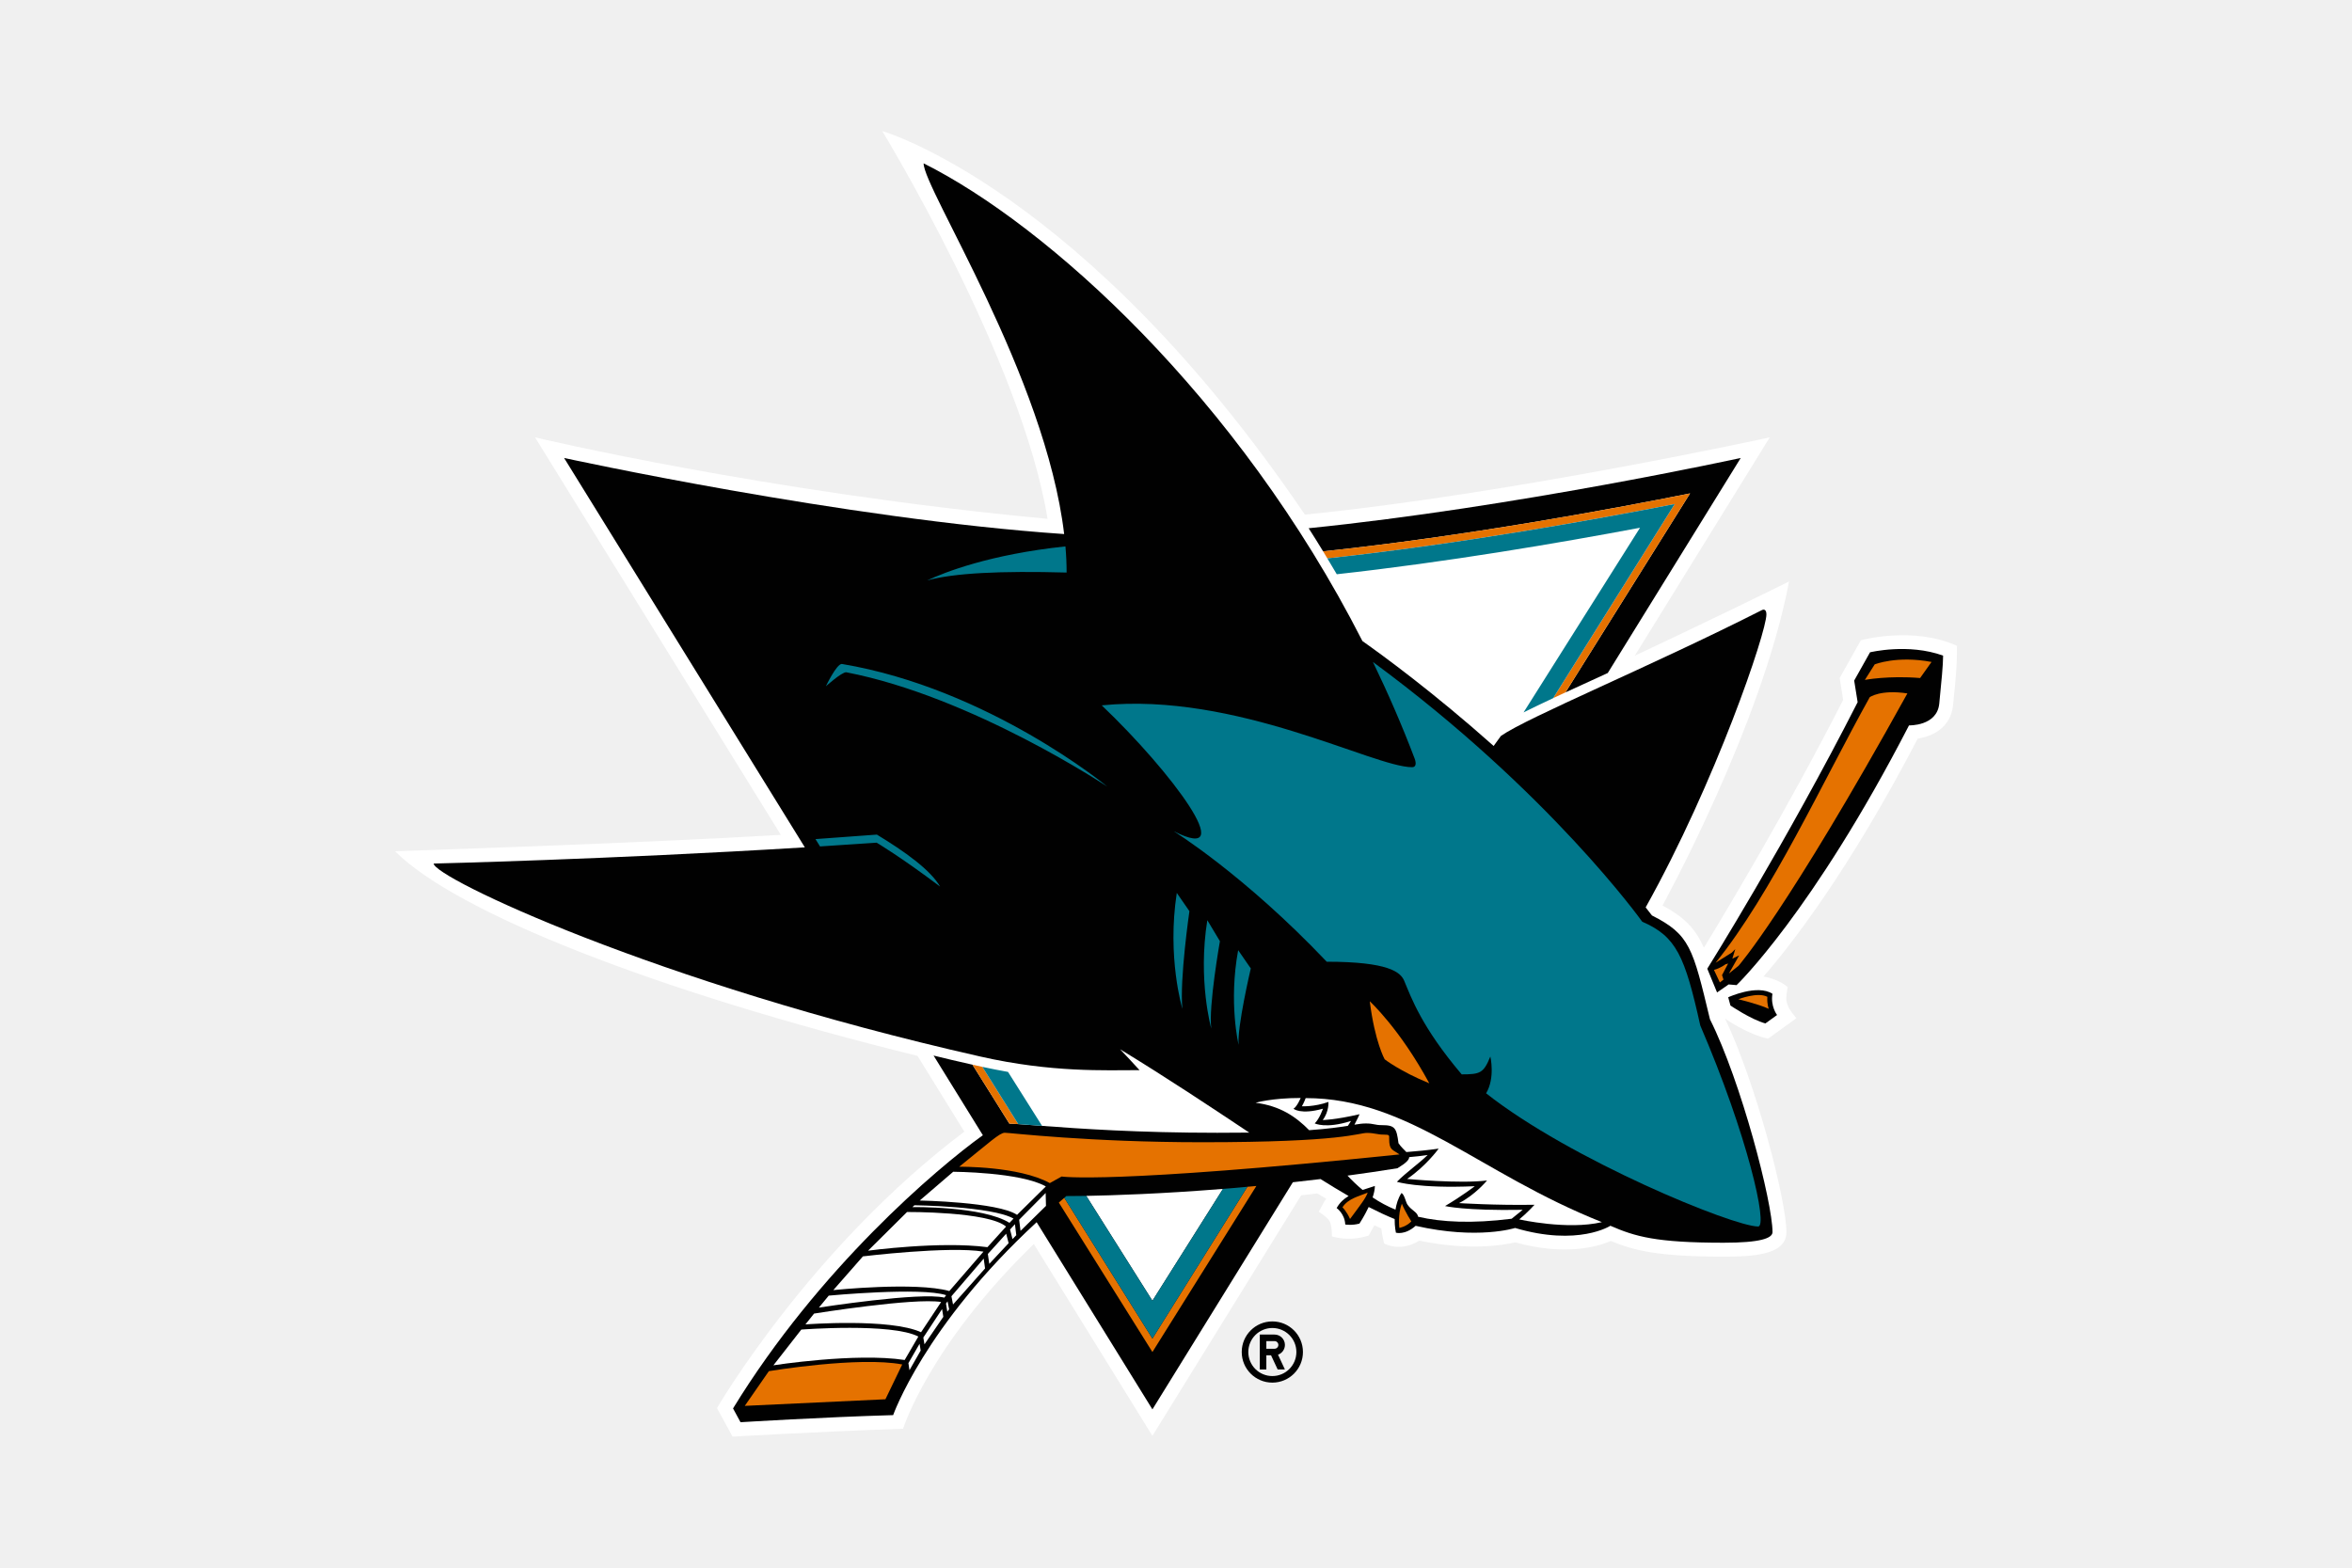
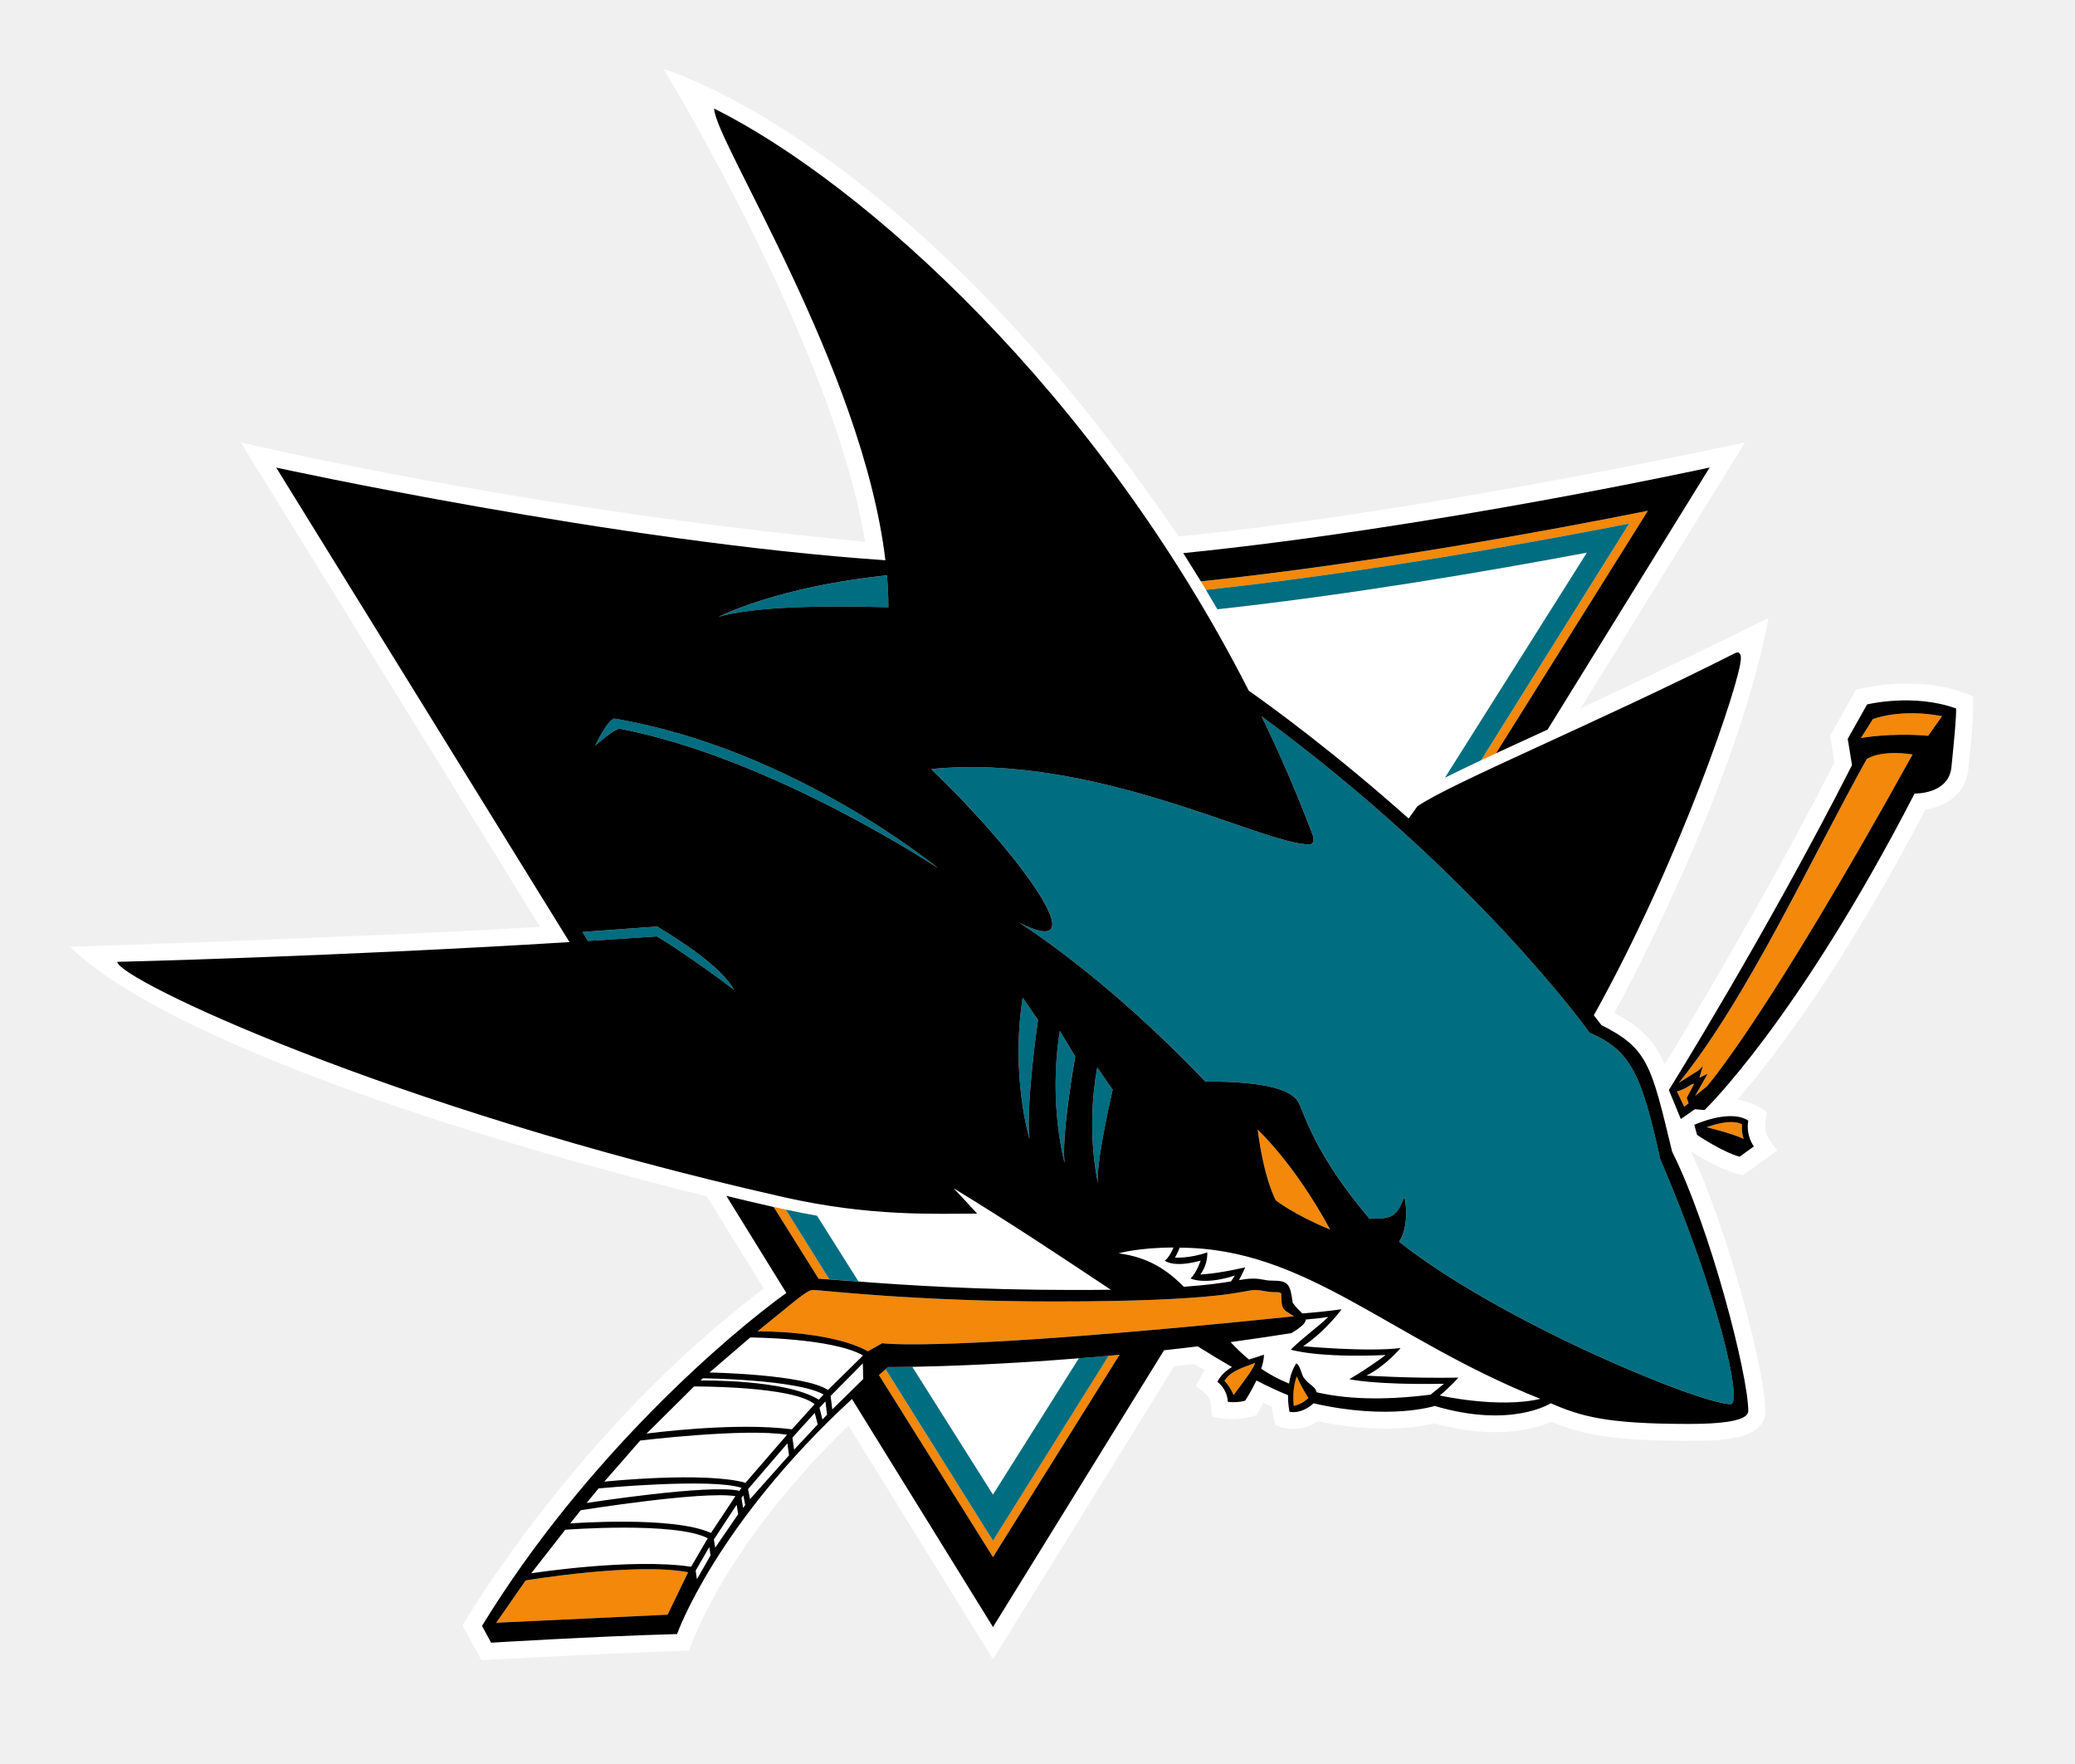
- <svg xmlns="http://www.w3.org/2000/svg" viewBox="0 0 960 640">
-   <path fill="#010101" d="M519.326 539.463c-6.897 0-12.497 5.591-12.497 12.494 0 6.893 5.6 12.492 12.497 12.492s12.488-5.599 12.488-12.492c0-6.903-5.591-12.494-12.488-12.494m0 22.306a9.804 9.804 0 0 1-9.813-9.812 9.8 9.8 0 0 1 9.813-9.807c5.421 0 9.81 4.385 9.81 9.807s-4.389 9.812-9.81 9.812m5.133-12.709a4.235 4.235 0 0 0-4.239-4.232h-6.02v14.26h2.676v-5.791h1.921l2.703 5.791h2.959l-2.822-6.039a4.24 4.24 0 0 0 2.822-3.989m-4.239 1.559h-3.344v-3.12h3.344c.859 0 1.563.699 1.563 1.562a1.56 1.56 0 0 1-1.563 1.558" />
-   <path fill="#fff" d="m759.543 261.372-8.658 15.413 1.427 8.956c-22.91 44.87-47.897 86.513-56.847 101.167-3.469-7.866-8.043-12.513-16.894-17.247 0 0 40.655-73.767 51.649-132.269-30.75 15.229-62.96 30.293-62.96 30.293l55.094-89.131s-105.943 23.175-189.756 31.536C442.246 76.979 360.095 53.5 360.095 53.5s56.9 93.172 67.479 158.318c-115.225-10.817-209.192-33.264-209.192-33.264l100.325 162.279c-58.705 3.484-157.472 6.679-157.472 6.679 25.176 25.173 106.158 57.084 213.258 83.544l19.11 30.929c-62.988 47.478-100.957 112.85-100.957 112.85l6.364 11.665s31.261-1.869 69.606-3.235c0 0 10.437-33.695 53.349-75.398l48.411 78.313 60.711-98.2 6.61-.766 3.669 2.203c-1.004 1.002-1.68 2.938-3.123 5.242 5.037 3.425 5.182 3.995 5.423 10.092 0 0 6.706 2.362 14.992-.357l2.307-4.161 2.823 1.276c.353 2.95 1.172 6.162 1.172 6.162 7.723 3.633 14.26-1.193 14.26-1.193 20.617 4.239 34.564 1.822 39.185.7 20.4 5.616 33.607 1.817 39.08-.558 9.379 3.877 19.096 6.394 46.02 6.394 12.414 0 25.64-.766 25.64-10.027 0-13.001-12.427-60.729-25.033-87.14 0 0 9.255 6.513 17.56 8.174l11.528-8.341c-5.236-6.155-4.241-7.954-3.541-12.723-4.111-3.484-9.866-4.292-9.866-4.292 11.27-12.938 34.814-43.119 62.959-97.137 5.918-.896 13.5-4.372 14.41-13.692 1.003-10.148 1.603-14.523 1.603-24.166-17.818-8.16-39.222-2.299-39.222-2.299z" />
-   <path fill="#010101" d="m689.817 201.435-50.854 81.235a2752 2752 0 0 1 17.27-7.921l54.27-87.787s-92.32 20.166-176.354 28.686c2 3.117 3.956 6.255 5.895 9.436 57.701-6.09 117.905-17.268 149.773-23.649" />
-   <path fill="#010101" d="M697.944 416.114c-7.023-29.206-8.168-34.539-23.677-42.384l-2.57-3.292c28.59-51.196 49.286-112.289 49.286-119.601 0-1.772-.819-2.297-1.884-1.744-45.485 23.059-95.437 43.632-106.484 51.349l-2.963 4.094c-24.458-21.794-45.44-37.118-53.558-42.829-50.848-99.77-128.855-169.9-179.11-195.02 0 10.419 49.742 86.993 57.364 151.338-89.978-6.133-204.105-31.063-204.105-31.063l98.265 158.964c-80.7 4.945-151.497 6.615-151.497 6.615 0 5.611 90.117 48.703 223.166 78.793 29.095 6.596 50.769 5.55 64.939 5.55a546 546 0 0 0-7.929-8.524c19.288 11.76 36.877 23.484 52.716 34.021-3.974.054-8.305.072-13.078.072-31.991 0-56.176-1.668-71.486-2.82-3.793-.292-7.061-.535-9.739-.725-1.359-.083-2.555-.148-3.618-.208l-15.052-24.042c-6.069-1.34-11.872-2.755-15.877-3.733l20.113 32.519c-18.786 13.511-67.025 54.461-101.966 111.538l3.054 5.634s33.76-2.095 62.299-2.902c0 0 12.799-36.509 58.569-78.752l47.254 76.407 57.322-92.726a871 871 0 0 0 11.299-1.3c3.969 2.486 7.798 4.82 11.446 6.921-1.959 1.169-3.607 2.672-4.874 4.922 0 0 3.3 2.261 3.514 6.713 0 0 2.834.457 5.794-.379 0 0 2.018-3.064 3.767-6.762 3.758 1.918 7.292 3.585 10.605 4.909-.03 3.2.508 5.569.508 5.569s3.66 1.116 8.055-2.802c25.408 5.788 40.591.879 40.591.879 25.787 7.634 38.898-.903 38.898-.903 10.1 4.393 18.545 6.928 46.205 6.928 15.011 0 19.968-1.823 19.968-4.351 0-12.064-12.772-61.466-25.53-86.874zM470.375 531.025l-27.01-42.813c10.48-.191 30.441-.814 55.808-2.856z" />
-   <path fill="#010101" d="m705.388 407.131.917 3.367s8.276 5.646 14.254 7.313l4.775-3.443s-2.748-3.514-1.885-8.665c-6.212-4.028-18.061 1.428-18.061 1.428m57.892-140.829-6.471 11.534 1.41 8.825c-29.037 57.117-61.367 108.811-61.367 108.811l3.992 9.696 4.728-3.279 3.23.282s30.952-29.602 70.387-106.039c0 0 11.41.383 12.345-8.869.923-9.356 1.568-15.859 1.568-19.605-14.203-5.162-29.822-1.357-29.822-1.357z" />
-   <path fill="#e57200" d="M434.407 489.001c-.771.641-1.473 1.294-2.229 1.947l38.197 61.008 42.428-67.788c-1.223.125-2.464.232-3.675.333l-38.753 61.958zM683.56 205.756l-49.605 79.254c1.645-.772 3.307-1.534 5.008-2.339l50.854-81.236c-31.867 6.381-92.071 17.559-149.773 23.65.577.949 1.144 1.909 1.72 2.861 54.315-5.854 110.438-16.055 141.796-22.19M415.601 458.909l-14.637-23.366c-1.338-.291-2.692-.576-4.033-.884l15.051 24.042c1.063.059 2.259.124 3.619.208m135.432 38.735c3.915-5.284 6.572-8.655 7.201-10.774-3.455 1.501-7.88 2.326-10.291 5.996 0 0 1.761 1.715 3.09 4.778m20.124 3.627s2.613-.339 4.898-2.63c0 0-2.425-3.751-3.873-7.242-1.722 4.387-1.024 9.872-1.024 9.872zm-12.068-92.501c2.09 16.634 6.084 23.687 6.084 23.687s6.27 4.908 18.207 9.794c-12.056-22.303-24.291-33.481-24.291-33.481M428.5 482.993l4.803-2.689s19.724 3.181 137.918-9.011c-2.815-2.049-4.21-1.645-4.21-6.346 0-1.503.255-1.752-2.321-1.752-2.571 0-3.675-.683-6.717-.683-3.79 0-9.444 3.8-67.358 3.8-46.08 0-78.369-3.871-80.5-3.871-2.104 0-6.254 3.948-18.596 13.873 0 0 24.269-.314 36.981 6.68zm-60.245 74.039c-17.759-3.396-54.434 2.736-54.434 2.736l-9.828 14.17 57.405-2.694zm394.904-272.405c-19.193 34.467-40.071 80.153-62.911 108.414l6.583-4.126 1.442-1.428-1.19 3.876 2.79-1.326-4.197 7.396 3.91-3.137s19.536-21.97 68.942-111.215c-10.988-1.666-15.369 1.546-15.369 1.546m2.018-13.389-4.004 6.333s9.673-1.845 22.546-.769l4.66-6.565c-14.179-2.675-23.202 1-23.202 1z" />
-   <path fill="#e57200" d="M704.234 393.694s-1.826 1.481-4.664 2.271l2.41 5.105 1.488-1.149-.594-1.837 2.482-4.729zm17.135 13.247c-4.016-2.089-11.837 1.005-11.837 1.005s7.937 1.858 12.421 3.9c0 0-.795-1.828-.584-4.905" />
-   <path fill="#00778b" d="M415.601 458.91c2.677.189 5.945.433 9.738.724l-13.897-22.03c-3.236-.558-6.815-1.288-10.478-2.06zm27.764 29.302c-5.251.083-8.135.077-8.135.077-.292.237-.544.481-.823.712l35.969 57.459 38.752-61.958c-3.407.32-6.714.616-9.955.854l-28.798 45.669zm226.033-272.764-47.534 75.389c3.576-1.787 7.681-3.752 12.092-5.826l49.604-79.254c-31.359 6.135-87.481 16.336-141.796 22.19a362 362 0 0 1 3.856 6.485c44.632-4.918 90.354-12.692 123.779-18.984zm-234.044 18.293c0-3.514-.16-7.067-.478-10.677-30.917 3.272-49.344 10.573-56.423 13.888 10.849-3.024 30.098-3.951 56.901-3.211m234.948 142.541s-37.607-52.785-109.925-106.041c6.145 12.709 11.864 25.838 17.01 39.397.73 1.905.622 3.568-1.002 3.568-15.84 0-71.76-30.756-126.692-25.246 28.53 27.169 56.894 65.293 29.392 51.393 0 0 28.717 17.722 62.444 53.264 25.126 0 30.122 4.239 31.599 7.752 2.862 6.783 7.026 18.832 23.476 38.232 7.55 0 8.932-.493 11.697-7.278 0 0 2.057 8.661-1.724 15.014 34.286 27.088 100.859 54.377 111.037 54.377 4.097 0-4.34-37.257-23.62-82.059-6.3-28.378-9.775-36.332-23.692-42.373Zm-312.501-32.263s9.807 5.769 25.909 17.922c-3.953-6.842-14.383-14.289-25.802-21.22l-25.058 1.837 1.849 2.991c7.655-.488 15.357-1.008 23.102-1.531zm147.572 43.887c-3.968 21.441.184 38.651.184 38.651-.679-7.166 4.97-31.198 4.97-31.198zm-12.59-12.24c-3.951 24.603 1.615 44.23 1.615 44.23-1.188-9.041 3.528-35.664 3.528-35.664zm-12.458-11.132c-4.075 26.296 2.277 47.294 2.277 47.294-1.182-11.963 2.876-39.838 2.876-39.838zm-28.343-43.392s-48.355-40.014-108.384-50.091c-2.17 0-6.51 9.124-6.51 9.124s6.356-5.731 8.288-5.731c51.406 9.895 106.606 46.698 106.606 46.698" />
-   <path fill="#fff" d="M589.818 492.361c7.003-4.149 12.134-8.096 12.134-8.096-23.093 1.008-31.796-1.806-31.796-1.806 4.133-4.125 9.295-7.681 12.563-10.946-2.488.392-5.044.665-7.54.878-.03 1.123-1.262 2.399-4.784 4.536a788 788 0 0 1-20.404 3.01c1.897 2.018 3.921 3.983 6.168 5.848 1.564-.512 3.232-1.016 5.014-1.621 0 1.412-.377 3.045-.918 4.678a51 51 0 0 0 9.332 4.992c.362-2.262 1.042-4.625 2.413-6.762 1.17.327 1.805 3.746 2.461 4.684 1.713 2.506 3.963 2.915 4.381 4.98 9.682 2.227 21.965 2.844 38.162.808l4.494-3.644c-23.698.427-31.68-1.538-31.68-1.538zm-38.381-34.733c-10.356 3.306-14.806.991-14.806.991 2.03-2.024 3.343-5.996 3.343-5.996-9.166 2.559-12.009.012-12.009.012 1.454-.878 2.923-4.393 2.923-4.393-11.897 0-18.397 1.96-18.397 1.96 9.881 1.241 16.355 5.58 21.855 11.189 7.75-.552 12.493-1.246 15.815-1.787z" />
-   <path fill="#fff" d="M531.387 451.627s5.019.302 10.834-1.77c0 0 .308 3.895-2.325 7.391 0 0 4.919-.035 15.028-2.374 0 0-.872 2.018-2.093 4.273 1.829-.302 3.207-.498 4.658-.498 3.25 0 3.639.683 6.491.683 5.379 0 6.041 1.116 6.836 7.379 1.089 1.597 2.351 2.678 3.211 3.609 3.981-.308 8.567-.742 13.179-1.395 0 0-5.132 7.124-12.875 12.371 0 0 21.489 2.025 32.619.63 0 0-4.805 5.865-11.415 9.236 0 0 14.853.95 30.806.678 0 0-3.131 3.461-6.25 5.977 0 0 19.714 4.448 33.737 1.111-50.644-20.143-78.516-50.632-120.902-50.632-.628 1.787-1.539 3.331-1.539 3.331M327.07 542.792l-11.391 14.586s33.493-5.225 53.579-2.174l5.576-9.563c-10.951-5.675-47.763-2.849-47.763-2.849z" />
-   <path fill="#fff" d="m332.277 536.261-3.529 4.422s34.576-2.629 47.191 3.2l8.204-12.347c-11.178-1.811-51.866 4.725-51.866 4.725m5.986-7.325-4.024 4.885s41.412-6.453 51.207-4.073l.727-.997c-10.252-3.377-47.909.184-47.909.184zm13.951-16.029-12.077 13.767s33.571-3.486 47.351.385l13.925-16.087c-14.141-2.327-49.199 1.935-49.199 1.935m18.011-18.112-15.912 15.79s29.355-3.976 48.716-1.436l7.611-8.406c-7.251-6.185-40.415-5.948-40.415-5.948" />
-   <path fill="#fff" d="m373.244 492.041-.834.754s28.634-.44 39.622 6.423l1.651-1.739c-8.884-5.047-40.439-5.438-40.439-5.438m15.823-13.678-13.671 11.743s31.897.581 39.726 5.846l11.754-11.592c-10.332-5.866-37.809-5.997-37.809-5.997m-18.284 78.123.433 2.892 4.569-8.02-.445-2.774zm6.085-10.442.469 2.773 7.688-11.232-.502-3.17zm9.249-13.884.541 3.312.739-.95-.636-3.248zm2.223-2.975.65 3.372 13.075-14.716-.549-4.014zm14.871-17.263.573 4.043 7.903-8.448-.999-3.864zm9.05-9.979 1.009 3.911 1.538-1.602-.546-4.482zm3.719-3.989.564 4.535 10.385-10.187-.127-5.277z" />
+ <svg xmlns="http://www.w3.org/2000/svg" width="60" height="51" viewBox="0 0 60 51" fill="none">
+   <path d="M53.667 19.94L52.92 21.27L53.045 22.042C51.067 25.915 48.911 29.509 48.138 30.773C47.839 30.094 47.444 29.694 46.68 29.284C46.68 29.284 50.189 22.918 51.137 17.868C48.483 19.183 45.704 20.482 45.704 20.482L50.46 12.79C50.46 12.79 41.316 14.791 34.082 15.512C26.283 4.026 19.192 2 19.192 2C19.192 2 24.104 10.041 25.015 15.663C15.072 14.73 6.961 12.791 6.961 12.791L15.619 26.798C10.554 27.098 2.031 27.374 2.031 27.374C4.202 29.547 11.191 32.3 20.434 34.585L22.086 37.254C16.649 41.351 13.373 46.994 13.373 46.994L13.921 48C13.921 48 16.62 47.838 19.929 47.721C19.929 47.721 20.829 44.812 24.533 41.214L28.713 47.972L33.953 39.498L34.523 39.432L34.84 39.623C34.754 39.709 34.696 39.877 34.571 40.075C35.005 40.371 35.018 40.42 35.038 40.946C35.038 40.946 35.618 41.15 36.333 40.915L36.531 40.556L36.774 40.666C36.806 40.92 36.876 41.197 36.876 41.197C37.542 41.511 38.106 41.094 38.106 41.094C39.885 41.459 41.09 41.251 41.489 41.154C43.249 41.639 44.39 41.31 44.86 41.106C45.672 41.441 46.508 41.658 48.832 41.658C49.903 41.658 51.046 41.592 51.046 40.793C51.046 39.67 49.972 35.552 48.886 33.272C48.886 33.272 49.685 33.834 50.401 33.978L51.395 33.258C50.944 32.727 51.029 32.571 51.091 32.159C50.735 31.858 50.239 31.789 50.239 31.789C51.211 30.672 53.244 28.068 55.672 23.405C56.182 23.328 56.837 23.028 56.917 22.223C57.002 21.347 57.055 20.97 57.055 20.137C55.515 19.434 53.667 19.94 53.667 19.94ZM49.435 13.519L44.75 21.095C44.247 21.325 43.74 21.556 43.26 21.779C43.114 21.848 42.97 21.914 42.83 21.98C42.448 22.16 42.096 22.33 41.784 22.484L45.888 15.978C43.004 16.522 39.057 17.193 35.205 17.617C35.094 17.429 34.984 17.242 34.873 17.057C34.824 16.975 34.775 16.892 34.725 16.812C34.557 16.536 34.386 16.265 34.215 15.996C41.468 15.259 49.435 13.519 49.435 13.519ZM50.553 40.793C50.553 41.011 50.126 41.168 48.831 41.168C46.443 41.168 45.715 40.949 44.843 40.57C44.843 40.57 43.71 41.307 41.487 40.648C41.487 40.648 40.175 41.072 37.984 40.572C37.604 40.91 37.289 40.815 37.289 40.815C37.289 40.815 37.242 40.61 37.244 40.334C36.957 40.22 36.653 40.077 36.33 39.91C36.178 40.229 36.004 40.493 36.004 40.493C35.746 40.565 35.503 40.526 35.503 40.526C35.483 40.141 35.199 39.946 35.199 39.946C35.309 39.752 35.45 39.623 35.622 39.521C35.305 39.34 34.975 39.139 34.632 38.923C34.301 38.962 33.978 39.001 33.658 39.035L28.712 47.038L24.634 40.444C20.682 44.09 19.577 47.24 19.577 47.24C17.115 47.31 14.201 47.491 14.201 47.491L13.937 47.005C16.951 42.078 21.115 38.544 22.737 37.379L21.002 34.572C21.346 34.657 21.846 34.778 22.371 34.894C22.488 34.92 22.603 34.946 22.719 34.971C23.036 35.038 23.345 35.1 23.624 35.148L24.823 37.049C26.143 37.149 28.23 37.292 30.993 37.292C31.402 37.292 31.777 37.291 32.121 37.286C30.754 36.377 29.235 35.365 27.571 34.35C27.798 34.589 28.025 34.835 28.254 35.086C27.032 35.086 25.163 35.176 22.65 34.607C11.168 32.009 3.391 28.291 3.391 27.807C3.391 27.807 9.502 27.663 16.467 27.235L7.987 13.519C7.987 13.519 17.835 15.67 25.602 16.2C24.944 10.646 20.651 4.038 20.651 3.138C24.988 5.306 31.721 11.359 36.109 19.968C36.81 20.461 38.62 21.783 40.731 23.664L40.986 23.311C41.941 22.645 46.25 20.869 50.176 18.88C50.269 18.832 50.339 18.877 50.339 19.03C50.339 19.661 48.553 24.933 46.086 29.352L46.306 29.636C47.647 30.313 47.744 30.773 48.35 33.294C49.451 35.488 50.553 39.752 50.553 40.793ZM50.552 32.396C50.477 32.841 50.714 33.144 50.714 33.144L50.302 33.441C49.786 33.297 49.072 32.81 49.072 32.81L48.992 32.52C48.992 32.52 50.014 32.049 50.552 32.396ZM56.563 20.482C56.563 20.806 56.508 21.366 56.427 22.175C56.348 22.971 55.362 22.939 55.362 22.939C51.96 29.537 49.288 32.091 49.288 32.091L49.008 32.067L48.602 32.35L48.257 31.512C48.257 31.512 51.046 27.05 53.552 22.121L53.43 21.359L53.989 20.364C53.989 20.366 55.338 20.037 56.563 20.482Z" fill="white" />
+   <path d="M28.712 43.212L31.196 39.27C29.008 39.447 27.284 39.5 26.379 39.517L28.712 43.212Z" fill="white" />
+   <path d="M35.708 36.878C34.813 37.164 34.428 36.963 34.428 36.963C34.603 36.788 34.718 36.446 34.718 36.446C33.925 36.666 33.68 36.447 33.68 36.447C33.806 36.37 33.934 36.068 33.934 36.068C32.907 36.068 32.344 36.237 32.344 36.237C33.197 36.344 33.756 36.719 34.23 37.203C34.901 37.155 35.309 37.095 35.596 37.048L35.708 36.878Z" fill="white" />
+   <path d="M39.019 39.875C39.625 39.517 40.067 39.177 40.067 39.177C38.074 39.264 37.324 39.021 37.324 39.021C37.681 38.665 38.125 38.359 38.407 38.076C38.193 38.109 37.971 38.133 37.756 38.151C37.753 38.248 37.646 38.359 37.344 38.543C36.746 38.637 36.16 38.725 35.583 38.803C35.746 38.977 35.921 39.147 36.115 39.307C36.249 39.264 36.394 39.22 36.548 39.169C36.548 39.289 36.515 39.431 36.467 39.572C36.705 39.733 36.971 39.88 37.274 40.004C37.303 39.808 37.363 39.605 37.48 39.42C37.583 39.449 37.638 39.743 37.693 39.824C37.841 40.039 38.033 40.075 38.072 40.254C38.908 40.447 39.967 40.499 41.366 40.323L41.753 40.008C39.707 40.044 39.019 39.875 39.019 39.875Z" fill="white" />
+   <path d="M33.976 36.359C33.976 36.359 34.409 36.386 34.91 36.207C34.91 36.207 34.938 36.545 34.71 36.844C34.71 36.844 35.135 36.841 36.007 36.639C36.007 36.639 35.932 36.814 35.828 37.008C35.986 36.982 36.103 36.965 36.23 36.965C36.512 36.965 36.544 37.024 36.79 37.024C37.253 37.024 37.311 37.12 37.379 37.661C37.474 37.799 37.58 37.893 37.658 37.973C38.001 37.947 38.396 37.909 38.794 37.852C38.794 37.852 38.352 38.466 37.683 38.92C37.683 38.92 39.537 39.094 40.499 38.973C40.499 38.973 40.085 39.48 39.513 39.77C39.513 39.77 40.794 39.851 42.172 39.828C42.172 39.828 41.901 40.128 41.633 40.345C41.633 40.345 43.333 40.728 44.544 40.441C40.174 38.702 37.768 36.07 34.111 36.07C34.056 36.226 33.976 36.359 33.976 36.359Z" fill="white" />
+   <path d="M16.344 44.228L15.36 45.487C15.36 45.487 18.251 45.036 19.983 45.299L20.465 44.473C19.52 43.984 16.344 44.228 16.344 44.228Z" fill="white" />
+   <path d="M16.793 43.663L16.489 44.046C16.489 44.046 19.473 43.819 20.561 44.322L21.269 43.257C20.303 43.1 16.793 43.663 16.793 43.663Z" fill="white" />
+   <path d="M17.308 43.032L16.962 43.454C16.962 43.454 20.535 42.897 21.38 43.103L21.444 43.016C20.558 42.724 17.308 43.032 17.308 43.032Z" fill="white" />
+   <path d="M18.512 41.648L17.472 42.837C17.472 42.837 20.366 42.536 21.557 42.87L22.758 41.482C21.539 41.281 18.512 41.648 18.512 41.648Z" fill="white" />
+   <path d="M20.067 40.085L18.693 41.448C18.693 41.448 21.227 41.105 22.898 41.324L23.555 40.598C22.93 40.065 20.067 40.085 20.067 40.085Z" fill="white" />
+   <path d="M20.328 39.848L20.256 39.913C20.256 39.913 22.728 39.872 23.677 40.467L23.817 40.317C23.051 39.881 20.328 39.848 20.328 39.848Z" fill="white" />
+   <path d="M21.694 38.666L20.514 39.68C20.514 39.68 23.266 39.73 23.941 40.184L24.956 39.185C24.066 38.678 21.694 38.666 21.694 38.666Z" fill="white" />
+   <path d="M20.115 45.41L20.152 45.659L20.546 44.967L20.508 44.727L20.115 45.41Z" fill="white" />
+   <path d="M20.642 44.508L20.68 44.747L21.344 43.778L21.3 43.505L20.642 44.508Z" fill="white" />
+   <path d="M21.44 43.31L21.485 43.596L21.549 43.514L21.494 43.233L21.44 43.31Z" fill="white" />
+   <path d="M21.629 43.054L21.688 43.344L22.816 42.075L22.768 41.729L21.629 43.054Z" fill="white" />
+   <path d="M22.915 41.563L22.962 41.912L23.645 41.184L23.56 40.849L22.915 41.563Z" fill="white" />
+   <path d="M23.696 40.702L23.782 41.04L23.915 40.902L23.867 40.515L23.696 40.702Z" fill="white" />
+   <path d="M24.017 40.358L24.066 40.75L24.961 39.869L24.95 39.415L24.017 40.358Z" fill="white" />
+   <path d="M25.606 39.585C25.539 39.642 25.478 39.698 25.412 39.754L28.71 45.018L32.371 39.167C32.264 39.178 32.161 39.188 32.054 39.198L28.71 44.544L25.606 39.585Z" fill="#F3880B" />
+   <path d="M47.109 15.14L42.83 21.98C42.97 21.914 43.115 21.848 43.26 21.779L47.649 14.768C44.9 15.319 39.703 16.283 34.724 16.809C34.773 16.891 34.823 16.973 34.872 17.055C39.559 16.55 44.403 15.67 47.109 15.14Z" fill="#F3880B" />
+   <path d="M23.983 36.989L22.721 34.972C22.605 34.947 22.489 34.923 22.372 34.895L23.671 36.97C23.763 36.975 23.866 36.981 23.983 36.989Z" fill="#F3880B" />
+   <path d="M35.671 40.332C36.009 39.875 36.237 39.584 36.294 39.402C35.995 39.53 35.612 39.603 35.405 39.919C35.405 39.919 35.558 40.067 35.671 40.332Z" fill="#F3880B" />
+   <path d="M37.41 40.644C37.41 40.644 37.634 40.615 37.833 40.418C37.833 40.418 37.621 40.094 37.499 39.792C37.348 40.171 37.41 40.644 37.41 40.644Z" fill="#F3880B" />
+   <path d="M36.367 32.661C36.548 34.096 36.891 34.705 36.891 34.705C36.891 34.705 37.433 35.129 38.462 35.549C37.422 33.625 36.367 32.661 36.367 32.661Z" fill="#F3880B" />
+   <path d="M25.096 39.066L25.511 38.834C25.511 38.834 27.214 39.108 37.415 38.057C37.171 37.879 37.051 37.915 37.051 37.509C37.051 37.38 37.072 37.358 36.852 37.358C36.628 37.358 36.535 37.298 36.272 37.298C35.943 37.298 35.458 37.628 30.458 37.628C26.479 37.628 23.695 37.294 23.511 37.294C23.328 37.294 22.97 37.634 21.905 38.49C21.905 38.49 24 38.463 25.096 39.066Z" fill="#F3880B" />
+   <path d="M19.898 45.456C18.365 45.164 15.2 45.694 15.2 45.694L14.349 46.917L19.304 46.684L19.898 45.456Z" fill="#F3880B" />
+   <path d="M53.978 21.946C52.323 24.922 50.52 28.865 48.549 31.304L49.118 30.945L49.242 30.825L49.141 31.159L49.379 31.044L49.019 31.682L49.355 31.412C49.355 31.412 51.042 29.515 55.307 21.813C54.357 21.669 53.978 21.946 53.978 21.946Z" fill="#F3880B" />
+   <path d="M54.153 20.791L53.808 21.338C53.808 21.338 54.642 21.179 55.754 21.272L56.155 20.705C54.932 20.475 54.153 20.791 54.153 20.791Z" fill="#F3880B" />
+   <path d="M48.893 31.36C48.893 31.36 48.735 31.488 48.492 31.556L48.7 31.997L48.828 31.898L48.777 31.74L48.992 31.331L48.893 31.36Z" fill="#F3880B" />
+   <path d="M50.374 32.503C50.026 32.322 49.351 32.589 49.351 32.589C49.351 32.589 50.036 32.75 50.424 32.926C50.424 32.926 50.355 32.769 50.374 32.503Z" fill="#F3880B" />
+   <path d="M26.379 39.517C25.927 39.524 25.677 39.524 25.677 39.524C25.653 39.545 25.633 39.566 25.608 39.585L28.712 44.544L32.055 39.199C31.763 39.224 31.477 39.25 31.196 39.27L28.712 43.212L26.379 39.517Z" fill="#006D80" />
+   <path d="M23.983 36.989C24.214 37.005 24.497 37.025 24.824 37.05L23.625 35.149C23.346 35.101 23.037 35.038 22.721 34.972L23.983 36.989Z" fill="#006D80" />
+   <path d="M45.887 15.977L41.783 22.483C42.093 22.329 42.446 22.159 42.828 21.979L47.108 15.139C44.401 15.669 39.558 16.549 34.87 17.055C34.982 17.24 35.092 17.427 35.202 17.615C39.057 17.191 43.003 16.52 45.887 15.977Z" fill="#006D80" />
+   <path d="M25.688 17.556C25.688 17.253 25.675 16.946 25.647 16.635C22.979 16.917 21.388 17.547 20.777 17.834C21.714 17.572 23.375 17.492 25.688 17.556Z" fill="#006D80" />
+   <path d="M45.965 29.858C45.965 29.858 42.72 25.301 36.48 20.709C37.009 21.804 37.502 22.936 37.946 24.106C38.009 24.27 38 24.414 37.861 24.414C36.493 24.414 31.666 21.759 26.928 22.235C29.389 24.579 31.838 27.87 29.464 26.67C29.464 26.67 31.94 28.2 34.853 31.267C37.021 31.267 37.452 31.633 37.58 31.936C37.826 32.522 38.185 33.561 39.605 35.236C40.257 35.236 40.377 35.192 40.615 34.608C40.615 34.608 40.792 35.355 40.464 35.904C43.424 38.241 49.171 40.596 50.048 40.596C50.402 40.596 49.674 37.381 48.011 33.514C47.467 31.065 47.167 30.379 45.965 29.858Z" fill="#006D80" />
+   <path d="M18.995 27.073C18.995 27.073 19.842 27.571 21.23 28.619C20.89 28.029 19.989 27.386 19.004 26.787L16.842 26.945L17.001 27.204C17.662 27.162 18.328 27.118 18.995 27.073Z" fill="#006D80" />
+   <path d="M31.729 30.861C31.389 32.712 31.749 34.196 31.749 34.196C31.69 33.578 32.175 31.504 32.175 31.504L31.729 30.861Z" fill="#006D80" />
+   <path d="M30.644 29.804C30.303 31.927 30.783 33.621 30.783 33.621C30.68 32.841 31.088 30.543 31.088 30.543L30.644 29.804Z" fill="#006D80" />
+   <path d="M29.571 28.843C29.218 31.112 29.767 32.925 29.767 32.925C29.663 31.893 30.015 29.487 30.015 29.487L29.571 28.843Z" fill="#006D80" />
+   <path d="M27.123 25.098C27.123 25.098 22.948 21.645 17.768 20.775C17.581 20.775 17.206 21.561 17.206 21.561C17.206 21.561 17.755 21.067 17.923 21.067C22.359 21.924 27.123 25.098 27.123 25.098Z" fill="#006D80" />
+   <path d="M47.649 14.767L43.26 21.777C43.74 21.555 44.247 21.323 44.75 21.093L49.435 13.517C49.435 13.517 41.468 15.258 34.215 15.992C34.385 16.262 34.556 16.533 34.725 16.808C39.703 16.282 44.9 15.318 47.649 14.767Z" fill="black" />
+   <path d="M28.255 35.088C28.026 34.838 27.799 34.591 27.572 34.353C29.236 35.367 30.755 36.38 32.122 37.289C31.778 37.294 31.404 37.295 30.994 37.295C28.231 37.295 26.144 37.151 24.824 37.052C24.497 37.026 24.214 37.006 23.983 36.991C23.866 36.982 23.764 36.976 23.671 36.971L22.372 34.897C21.847 34.78 21.348 34.659 21.003 34.574L22.738 37.381C21.115 38.547 16.952 42.081 13.938 47.007L14.202 47.493C14.202 47.493 17.116 47.312 19.578 47.243C19.578 47.243 20.682 44.092 24.635 40.447L28.713 47.04L33.659 39.038C33.979 39.003 34.304 38.966 34.633 38.925C34.976 39.14 35.306 39.341 35.623 39.523C35.453 39.624 35.31 39.753 35.2 39.948C35.2 39.948 35.484 40.144 35.504 40.528C35.504 40.528 35.747 40.568 36.005 40.496C36.005 40.496 36.179 40.231 36.331 39.912C36.654 40.079 36.959 40.221 37.245 40.337C37.241 40.61 37.288 40.815 37.288 40.815C37.288 40.815 37.603 40.91 37.983 40.572C40.175 41.072 41.486 40.648 41.486 40.648C43.71 41.307 44.841 40.57 44.841 40.57C45.715 40.949 46.442 41.168 48.829 41.168C50.124 41.168 50.552 41.011 50.552 40.793C50.552 39.752 49.45 35.488 48.35 33.295C47.743 30.774 47.647 30.314 46.306 29.637L46.086 29.353C48.553 24.935 50.339 19.663 50.339 19.032C50.339 18.878 50.27 18.833 50.176 18.881C46.25 20.87 41.941 22.646 40.986 23.312L40.731 23.665C38.619 21.783 36.81 20.462 36.109 19.97C31.721 11.359 24.988 5.306 20.65 3.138C20.65 4.038 24.944 10.646 25.602 16.198C17.835 15.67 7.987 13.519 7.987 13.519L16.468 27.238C9.503 27.664 3.392 27.809 3.392 27.809C3.392 28.293 11.17 32.013 22.651 34.609C25.164 35.178 27.033 35.088 28.255 35.088ZM17.923 21.068C17.756 21.068 17.206 21.562 17.206 21.562C17.206 21.562 17.581 20.776 17.768 20.776C22.948 21.646 27.123 25.099 27.123 25.099C27.123 25.099 22.359 21.924 17.923 21.068ZM29.767 32.925C29.767 32.925 29.218 31.113 29.571 28.843L30.015 29.486C30.015 29.486 29.662 31.893 29.767 32.925ZM30.784 33.622C30.784 33.622 30.304 31.928 30.645 29.805L31.09 30.544C31.09 30.544 30.681 32.841 30.784 33.622ZM31.747 34.196C31.747 34.196 31.388 32.71 31.728 30.86L32.174 31.504C32.174 31.504 31.689 33.578 31.747 34.196ZM32.344 36.237C32.344 36.237 32.907 36.068 33.934 36.068C33.934 36.068 33.805 36.371 33.68 36.447C33.68 36.447 33.925 36.666 34.718 36.446C34.718 36.446 34.605 36.788 34.428 36.963C34.428 36.963 34.813 37.164 35.708 36.878L35.596 37.048C35.309 37.095 34.9 37.155 34.23 37.203C33.756 36.719 33.197 36.344 32.344 36.237ZM19.304 46.683L14.349 46.916L15.2 45.693C15.2 45.693 18.365 45.163 19.898 45.456L19.304 46.683ZM15.36 45.487L16.344 44.227C16.344 44.227 19.52 43.983 20.466 44.473L19.984 45.298C18.251 45.036 15.36 45.487 15.36 45.487ZM20.152 45.659L20.115 45.41L20.508 44.728L20.547 44.967L20.152 45.659ZM16.487 44.045L16.792 43.663C16.792 43.663 20.303 43.1 21.266 43.256L20.558 44.321C19.472 43.819 16.487 44.045 16.487 44.045ZM20.68 44.748L20.642 44.508L21.301 43.504L21.345 43.777L20.68 44.748ZM16.962 43.454L17.308 43.032C17.308 43.032 20.558 42.724 21.444 43.016L21.38 43.103C20.535 42.897 16.962 43.454 16.962 43.454ZM21.485 43.596L21.44 43.31L21.494 43.233L21.549 43.514L21.485 43.596ZM17.472 42.837L18.512 41.648C18.512 41.648 21.539 41.281 22.758 41.482L21.557 42.87C20.365 42.536 17.472 42.837 17.472 42.837ZM21.688 43.343L21.63 43.053L22.768 41.729L22.816 42.075L21.688 43.343ZM18.694 41.448L20.068 40.085C20.068 40.085 22.931 40.066 23.555 40.599L22.899 41.325C21.228 41.104 18.694 41.448 18.694 41.448ZM22.962 41.912L22.913 41.563L23.559 40.849L23.645 41.182L22.962 41.912ZM20.255 39.912L20.327 39.848C20.327 39.848 23.05 39.881 23.816 40.317L23.675 40.467C22.727 39.872 20.255 39.912 20.255 39.912ZM23.782 41.04L23.696 40.702L23.868 40.514L23.916 40.901L23.782 41.04ZM20.514 39.681L21.694 38.668C21.694 38.668 24.065 38.68 24.956 39.188L23.941 40.187C23.266 39.73 20.514 39.681 20.514 39.681ZM24.066 40.75L24.017 40.358L24.95 39.415L24.961 39.87L24.066 40.75ZM28.712 45.018L25.414 39.754C25.48 39.698 25.541 39.642 25.608 39.585C25.633 39.565 25.653 39.545 25.677 39.524C25.677 39.524 25.929 39.524 26.379 39.517C27.284 39.5 29.009 39.446 31.196 39.27C31.475 39.25 31.762 39.225 32.055 39.198C32.162 39.188 32.266 39.178 32.373 39.167L28.712 45.018ZM25.511 38.834L25.096 39.067C24 38.463 21.905 38.49 21.905 38.49C22.97 37.634 23.327 37.294 23.511 37.294C23.696 37.294 26.48 37.628 30.458 37.628C35.456 37.628 35.943 37.298 36.272 37.298C36.534 37.298 36.628 37.358 36.852 37.358C37.072 37.358 37.051 37.38 37.051 37.509C37.051 37.915 37.171 37.881 37.415 38.057C27.214 39.11 25.511 38.834 25.511 38.834ZM35.671 40.332C35.557 40.067 35.405 39.92 35.405 39.92C35.612 39.603 35.995 39.53 36.294 39.402C36.237 39.584 36.01 39.875 35.671 40.332ZM37.41 40.644C37.41 40.644 37.349 40.171 37.499 39.793C37.621 40.093 37.833 40.418 37.833 40.418C37.633 40.616 37.41 40.644 37.41 40.644ZM41.366 40.322C39.967 40.498 38.908 40.446 38.071 40.253C38.034 40.074 37.843 40.039 37.693 39.823C37.637 39.741 37.583 39.446 37.48 39.419C37.362 39.603 37.302 39.807 37.274 40.002C36.971 39.879 36.705 39.733 36.467 39.571C36.515 39.43 36.548 39.289 36.548 39.167C36.394 39.219 36.249 39.263 36.115 39.306C35.921 39.146 35.746 38.976 35.583 38.802C36.16 38.724 36.748 38.635 37.344 38.542C37.646 38.357 37.753 38.247 37.756 38.15C37.971 38.132 38.191 38.108 38.407 38.075C38.125 38.356 37.681 38.663 37.324 39.02C37.324 39.02 38.074 39.263 40.067 39.176C40.067 39.176 39.625 39.517 39.019 39.874C39.019 39.874 39.708 40.043 41.754 40.007L41.366 40.322ZM41.632 40.346C41.9 40.129 42.171 39.83 42.171 39.83C40.793 39.854 39.511 39.771 39.511 39.771C40.084 39.48 40.497 38.974 40.497 38.974C39.535 39.094 37.682 38.922 37.682 38.922C38.351 38.468 38.793 37.853 38.793 37.853C38.395 37.909 38 37.947 37.657 37.974C37.579 37.894 37.472 37.8 37.378 37.663C37.308 37.122 37.252 37.025 36.788 37.025C36.542 37.025 36.509 36.967 36.229 36.967C36.102 36.967 35.985 36.983 35.826 37.01C35.932 36.816 36.006 36.641 36.006 36.641C35.134 36.842 34.709 36.846 34.709 36.846C34.936 36.545 34.909 36.208 34.909 36.208C34.408 36.387 33.974 36.36 33.974 36.36C33.974 36.36 34.055 36.227 34.108 36.073C37.766 36.073 40.172 38.704 44.542 40.443C43.333 40.729 41.632 40.346 41.632 40.346ZM36.367 32.661C36.367 32.661 37.422 33.625 38.462 35.549C37.433 35.129 36.891 34.705 36.891 34.705C36.891 34.705 36.548 34.096 36.367 32.661ZM37.859 24.413C37.998 24.413 38.008 24.269 37.944 24.105C37.501 22.935 37.008 21.801 36.478 20.708C42.718 25.299 45.964 29.857 45.964 29.857C47.165 30.378 47.466 31.064 48.009 33.514C49.673 37.381 50.401 40.596 50.045 40.596C49.168 40.596 43.422 38.241 40.461 35.904C40.79 35.355 40.612 34.608 40.612 34.608C40.374 35.194 40.254 35.236 39.602 35.236C38.183 33.561 37.824 32.521 37.578 31.936C37.45 31.633 37.018 31.267 34.85 31.267C31.938 28.2 29.462 26.67 29.462 26.67C31.835 27.869 29.386 24.579 26.925 22.235C31.666 21.759 36.492 24.413 37.859 24.413ZM25.688 17.556C23.375 17.492 21.714 17.571 20.777 17.832C21.388 17.546 22.979 16.916 25.647 16.633C25.674 16.946 25.688 17.253 25.688 17.556ZM18.995 27.073C18.328 27.118 17.66 27.162 17.001 27.204L16.842 26.945L19.004 26.787C19.99 27.386 20.89 28.029 21.23 28.619C19.842 27.571 18.995 27.073 18.995 27.073Z" fill="black" />
+   <path d="M48.992 32.52L49.072 32.811C49.072 32.811 49.786 33.298 50.302 33.442L50.714 33.145C50.714 33.145 50.477 32.842 50.552 32.398C50.014 32.049 48.992 32.52 48.992 32.52ZM49.349 32.59C49.349 32.59 50.025 32.323 50.372 32.504C50.353 32.77 50.421 32.927 50.421 32.927C50.034 32.751 49.349 32.59 49.349 32.59Z" fill="black" />
+   <path d="M53.989 20.366L53.429 21.361L53.552 22.123C51.045 27.052 48.257 31.514 48.257 31.514L48.602 32.352L49.008 32.069L49.288 32.093C49.288 32.093 51.959 29.538 55.362 22.942C55.362 22.942 56.348 22.973 56.427 22.177C56.508 21.369 56.563 20.808 56.563 20.485C55.338 20.037 53.989 20.366 53.989 20.366ZM48.827 31.898L48.699 31.997L48.49 31.556C48.735 31.488 48.892 31.36 48.892 31.36L48.99 31.331L48.774 31.74L48.827 31.898ZM49.354 31.411L49.017 31.682L49.378 31.044L49.139 31.159L49.24 30.824L49.117 30.945L48.548 31.303C50.518 28.864 52.321 24.922 53.977 21.946C53.977 21.946 54.355 21.669 55.304 21.813C51.041 29.516 49.354 31.411 49.354 31.411ZM56.156 20.705L55.755 21.272C54.643 21.179 53.809 21.338 53.809 21.338L54.154 20.791C54.154 20.791 54.932 20.475 56.156 20.705Z" fill="black" />
</svg>
